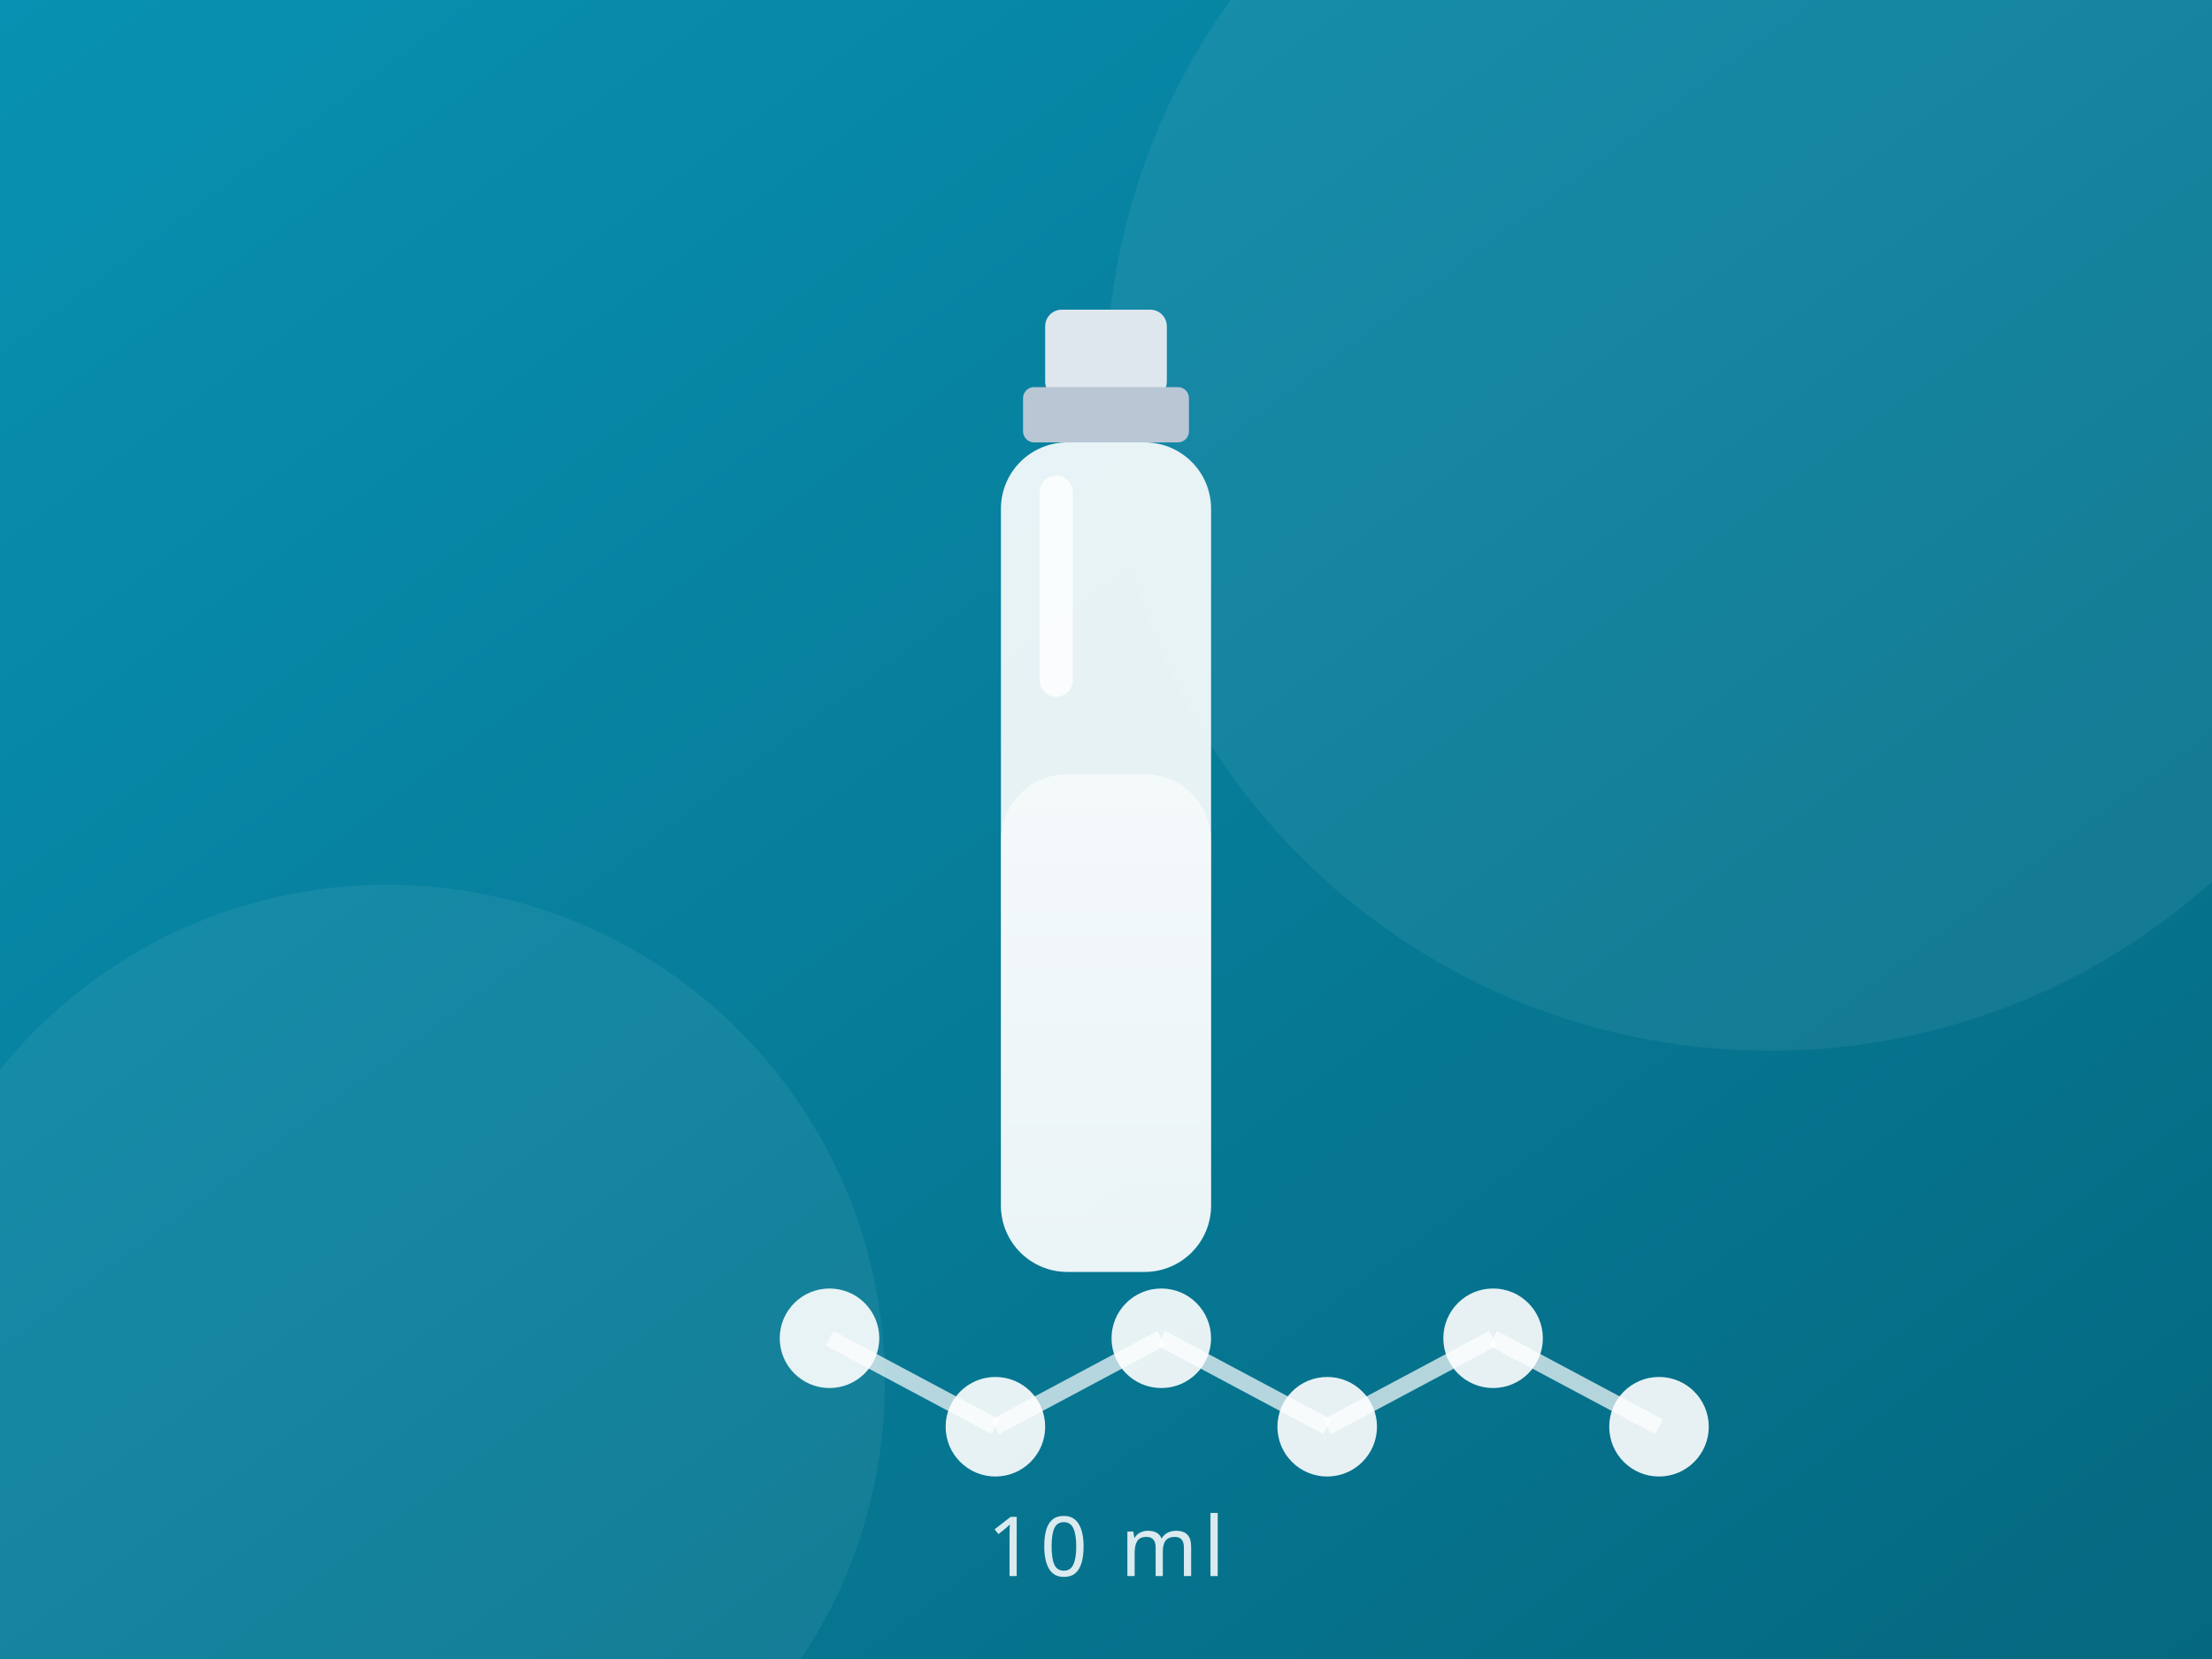
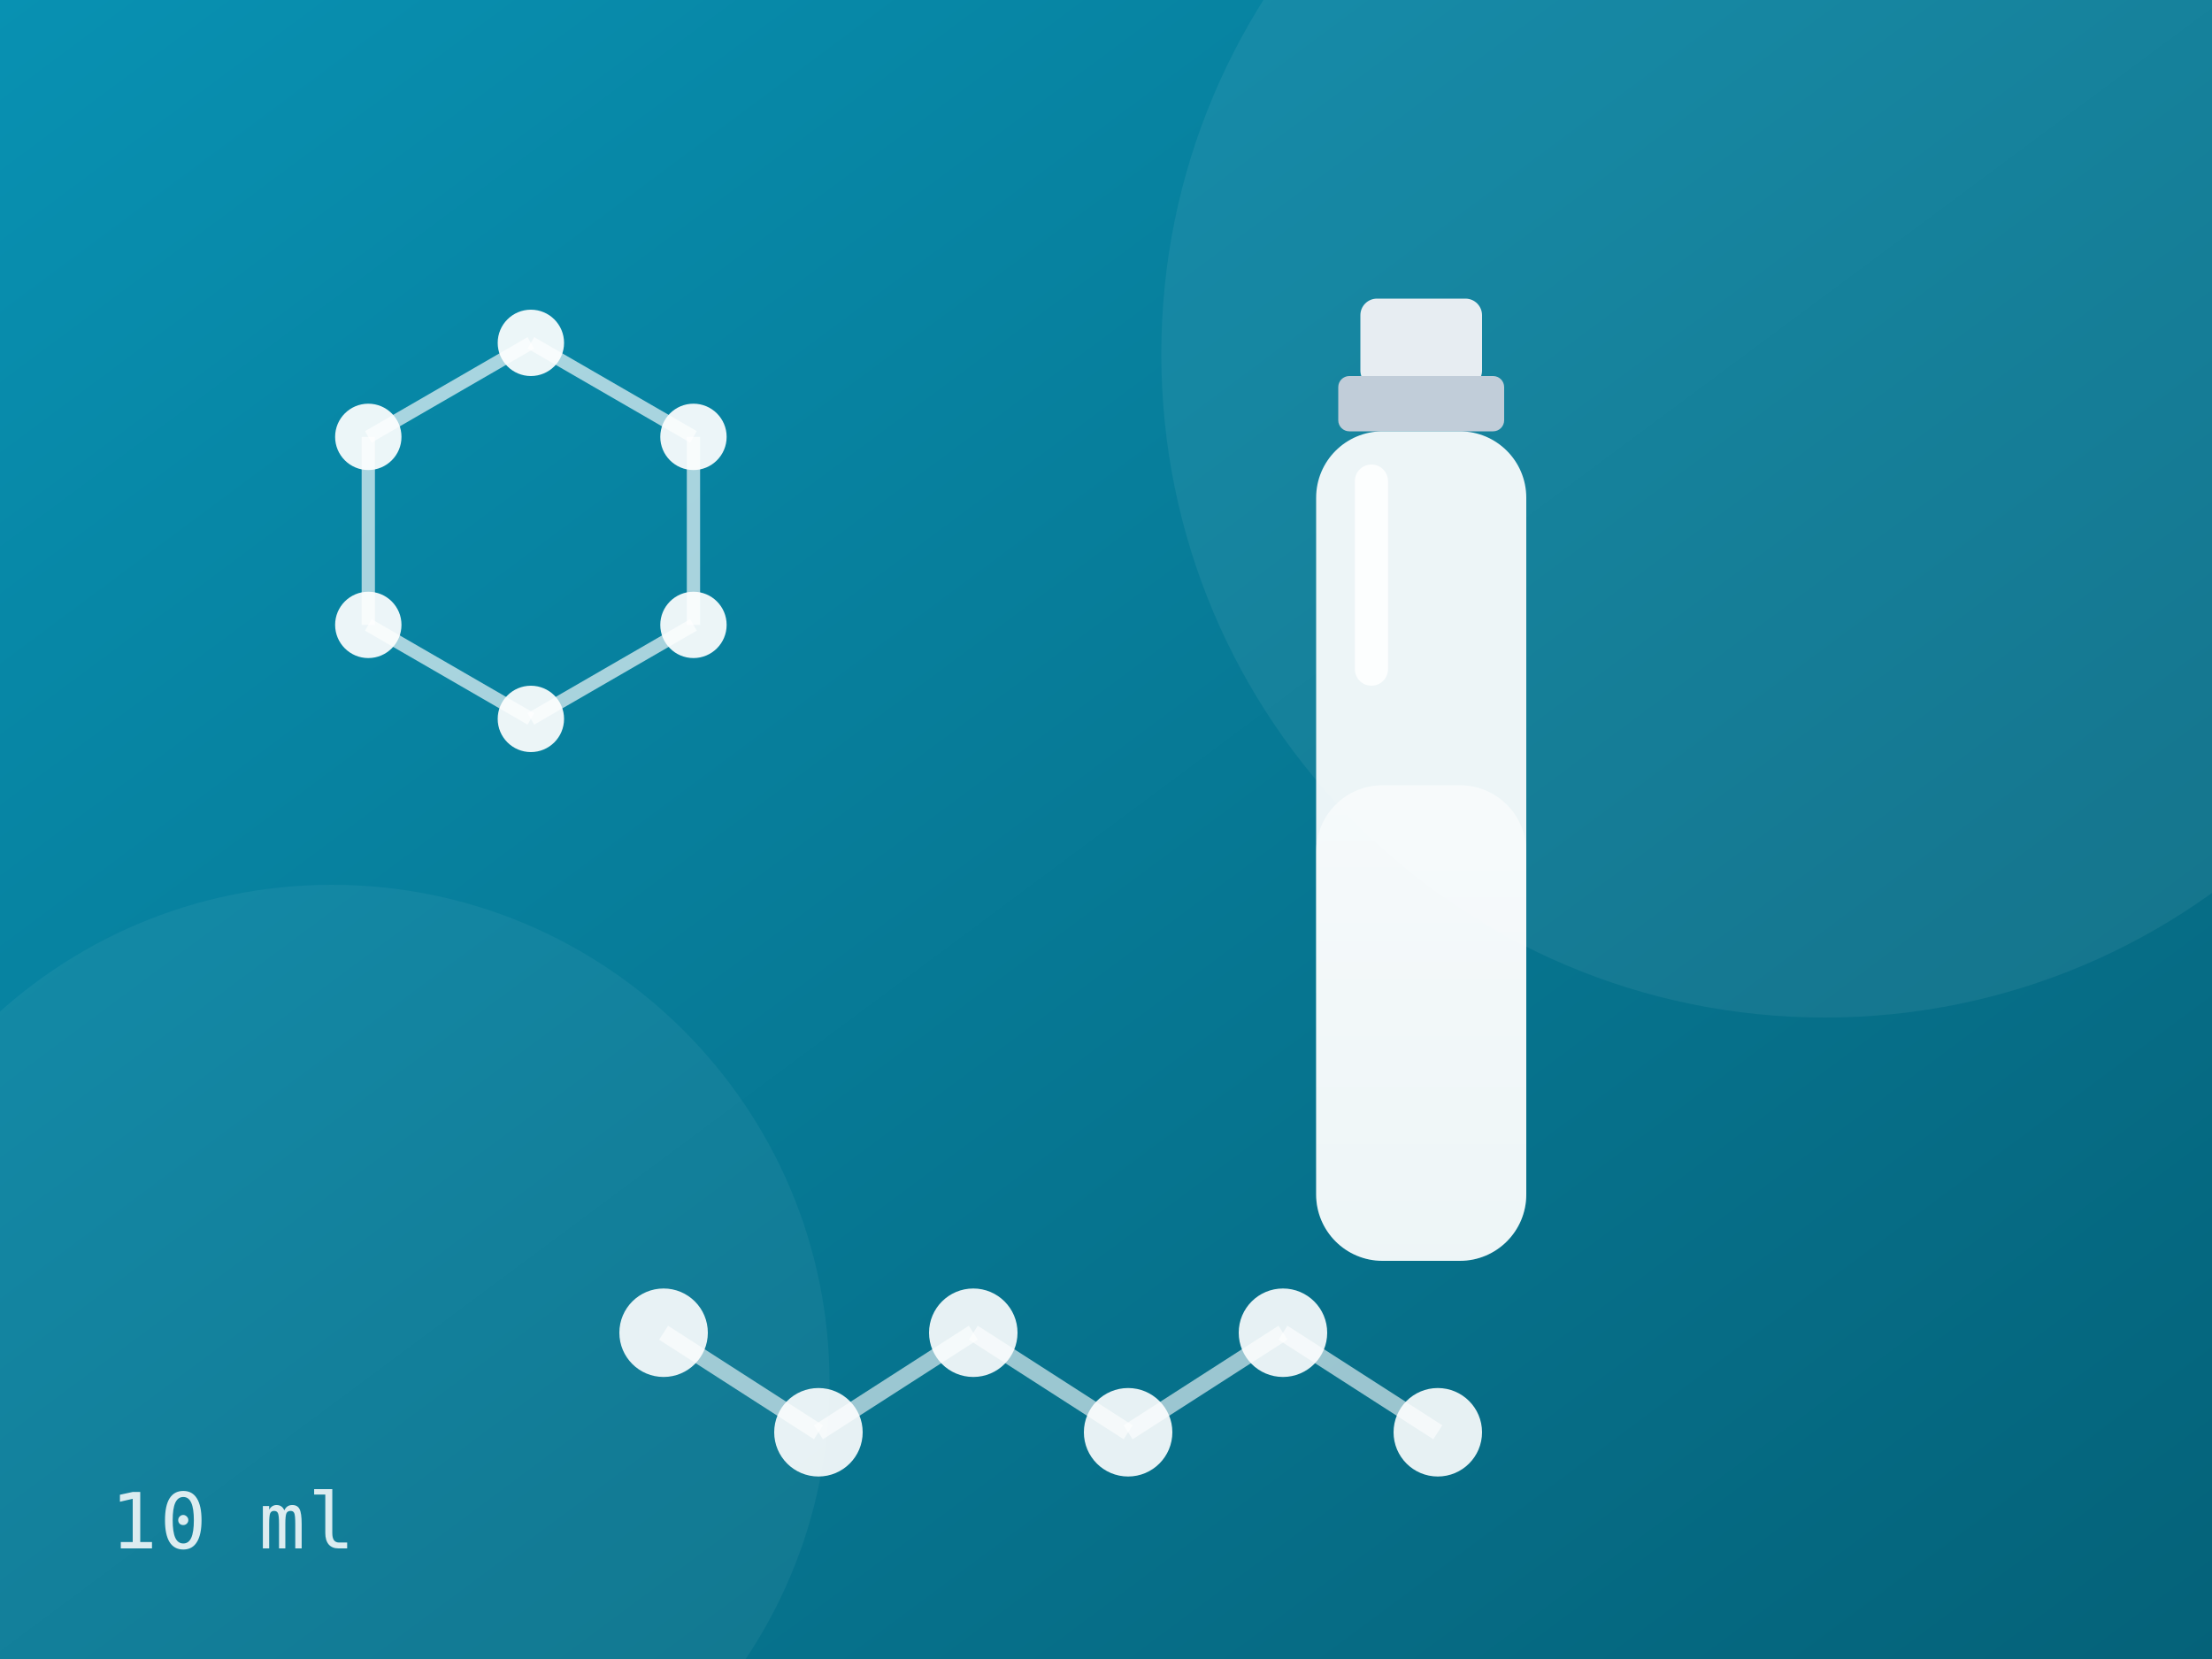
- <svg xmlns="http://www.w3.org/2000/svg" viewBox="0 0 400 300" role="img" aria-label="Sterile Glasvials (10 Stk.)">
+ <svg xmlns="http://www.w3.org/2000/svg" viewBox="0 0 400 300" role="img" aria-label="Sterile Glasvials (10 Stk.) – 10 ml Vial">
  <defs>
    <linearGradient id="bg" x1="0" y1="0" x2="1" y2="1">
      <stop offset="0" stop-color="#0891b2" />
-       <stop offset="1" stop-color="#056880" />
+       <stop offset="1" stop-color="#056279" />
    </linearGradient>
    <linearGradient id="liq" x1="0" y1="0" x2="0" y2="1">
-       <stop offset="0" stop-color="#ffffff" stop-opacity=".55" />
-       <stop offset="1" stop-color="#ffffff" stop-opacity=".15" />
+       <stop offset="0" stop-color="#fff" stop-opacity=".55" />
+       <stop offset="1" stop-color="#fff" stop-opacity=".12" />
    </linearGradient>
  </defs>
  <rect width="400" height="300" fill="url(#bg)" />
-   <circle cx="320" cy="70" r="120" fill="#ffffff" opacity="0.06" />
-   <circle cx="70" cy="250" r="90" fill="#ffffff" opacity="0.06" />
-   <circle cx="150" cy="242" r="9" fill="#fff" opacity="0.9" />
-   <line x1="150" y1="242" x2="180" y2="258" stroke="#fff" stroke-width="3" opacity="0.7" />
-   <circle cx="180" cy="258" r="9" fill="#fff" opacity="0.9" />
-   <line x1="180" y1="258" x2="210" y2="242" stroke="#fff" stroke-width="3" opacity="0.7" />
-   <circle cx="210" cy="242" r="9" fill="#fff" opacity="0.9" />
-   <line x1="210" y1="242" x2="240" y2="258" stroke="#fff" stroke-width="3" opacity="0.7" />
-   <circle cx="240" cy="258" r="9" fill="#fff" opacity="0.9" />
-   <line x1="240" y1="258" x2="270" y2="242" stroke="#fff" stroke-width="3" opacity="0.7" />
-   <circle cx="270" cy="242" r="9" fill="#fff" opacity="0.9" />
-   <line x1="270" y1="242" x2="300" y2="258" stroke="#fff" stroke-width="3" opacity="0.7" />
-   <circle cx="300" cy="258" r="9" fill="#fff" opacity="0.9" />
-   <g transform="translate(175,70)">
-     <rect x="14" y="-14" width="22" height="16" rx="3" fill="#dfe7ee" />
-     <rect x="10" y="0" width="30" height="10" rx="2" fill="#b9c6d4" />
-     <rect x="6" y="10" width="38" height="150" rx="12" fill="#ffffff" opacity="0.9" />
-     <rect x="6" y="70" width="38" height="90" rx="12" fill="url(#liq)" />
-     <rect x="13" y="16" width="6" height="40" rx="3" fill="#ffffff" opacity="0.8" />
+   <circle cx="330" cy="64" r="120" fill="#fff" opacity="0.06" />
+   <circle cx="60" cy="250" r="90" fill="#fff" opacity="0.05" />
+   <line x1="96.0" y1="62.0" x2="125.4" y2="79.0" stroke="#fff" stroke-width="2.4" opacity="0.65" />
+   <line x1="125.4" y1="79.0" x2="125.4" y2="113.0" stroke="#fff" stroke-width="2.4" opacity="0.65" />
+   <line x1="125.4" y1="113.0" x2="96.0" y2="130.0" stroke="#fff" stroke-width="2.4" opacity="0.65" />
+   <line x1="96.0" y1="130.0" x2="66.6" y2="113.0" stroke="#fff" stroke-width="2.4" opacity="0.65" />
+   <line x1="66.6" y1="113.0" x2="66.6" y2="79.0" stroke="#fff" stroke-width="2.4" opacity="0.65" />
+   <line x1="66.6" y1="79.0" x2="96.0" y2="62.0" stroke="#fff" stroke-width="2.4" opacity="0.65" />
+   <circle cx="96.0" cy="62.0" r="6" fill="#fff" opacity="0.92" />
+   <circle cx="125.4" cy="79.0" r="6" fill="#fff" opacity="0.92" />
+   <circle cx="125.4" cy="113.0" r="6" fill="#fff" opacity="0.92" />
+   <circle cx="96.0" cy="130.0" r="6" fill="#fff" opacity="0.92" />
+   <circle cx="66.6" cy="113.0" r="6" fill="#fff" opacity="0.92" />
+   <circle cx="66.6" cy="79.0" r="6" fill="#fff" opacity="0.92" />
+   <circle cx="120" cy="241" r="8" fill="#fff" opacity="0.9" />
+   <line x1="120" y1="241" x2="148" y2="259" stroke="#fff" stroke-width="3" opacity="0.6" />
+   <circle cx="148" cy="259" r="8" fill="#fff" opacity="0.9" />
+   <line x1="148" y1="259" x2="176" y2="241" stroke="#fff" stroke-width="3" opacity="0.6" />
+   <circle cx="176" cy="241" r="8" fill="#fff" opacity="0.9" />
+   <line x1="176" y1="241" x2="204" y2="259" stroke="#fff" stroke-width="3" opacity="0.6" />
+   <circle cx="204" cy="259" r="8" fill="#fff" opacity="0.9" />
+   <line x1="204" y1="259" x2="232" y2="241" stroke="#fff" stroke-width="3" opacity="0.6" />
+   <circle cx="232" cy="241" r="8" fill="#fff" opacity="0.9" />
+   <line x1="232" y1="241" x2="260" y2="259" stroke="#fff" stroke-width="3" opacity="0.6" />
+   <circle cx="260" cy="259" r="8" fill="#fff" opacity="0.9" />
+   <g transform="translate(232,68)">
+     <rect x="14" y="-14" width="22" height="16" rx="3" fill="#e7edf2" />
+     <rect x="10" y="0" width="30" height="10" rx="2" fill="#c1cdd9" />
+     <rect x="6" y="10" width="38" height="150" rx="12" fill="#fff" opacity="0.92" />
+     <rect x="6" y="74" width="38" height="86" rx="12" fill="url(#liq)" />
+     <rect x="13" y="16" width="6" height="40" rx="3" fill="#fff" opacity="0.85" />
  </g>
-   <text x="200" y="285" text-anchor="middle" font-family="Space Grotesk, sans-serif" font-size="15" fill="#ffffff" opacity="0.85" letter-spacing="1">10 ml</text>
+   <text x="20" y="280" font-family="'Spline Sans Mono', monospace" font-size="14" fill="#fff" opacity="0.85" letter-spacing="0.5">10 ml</text>
</svg>
